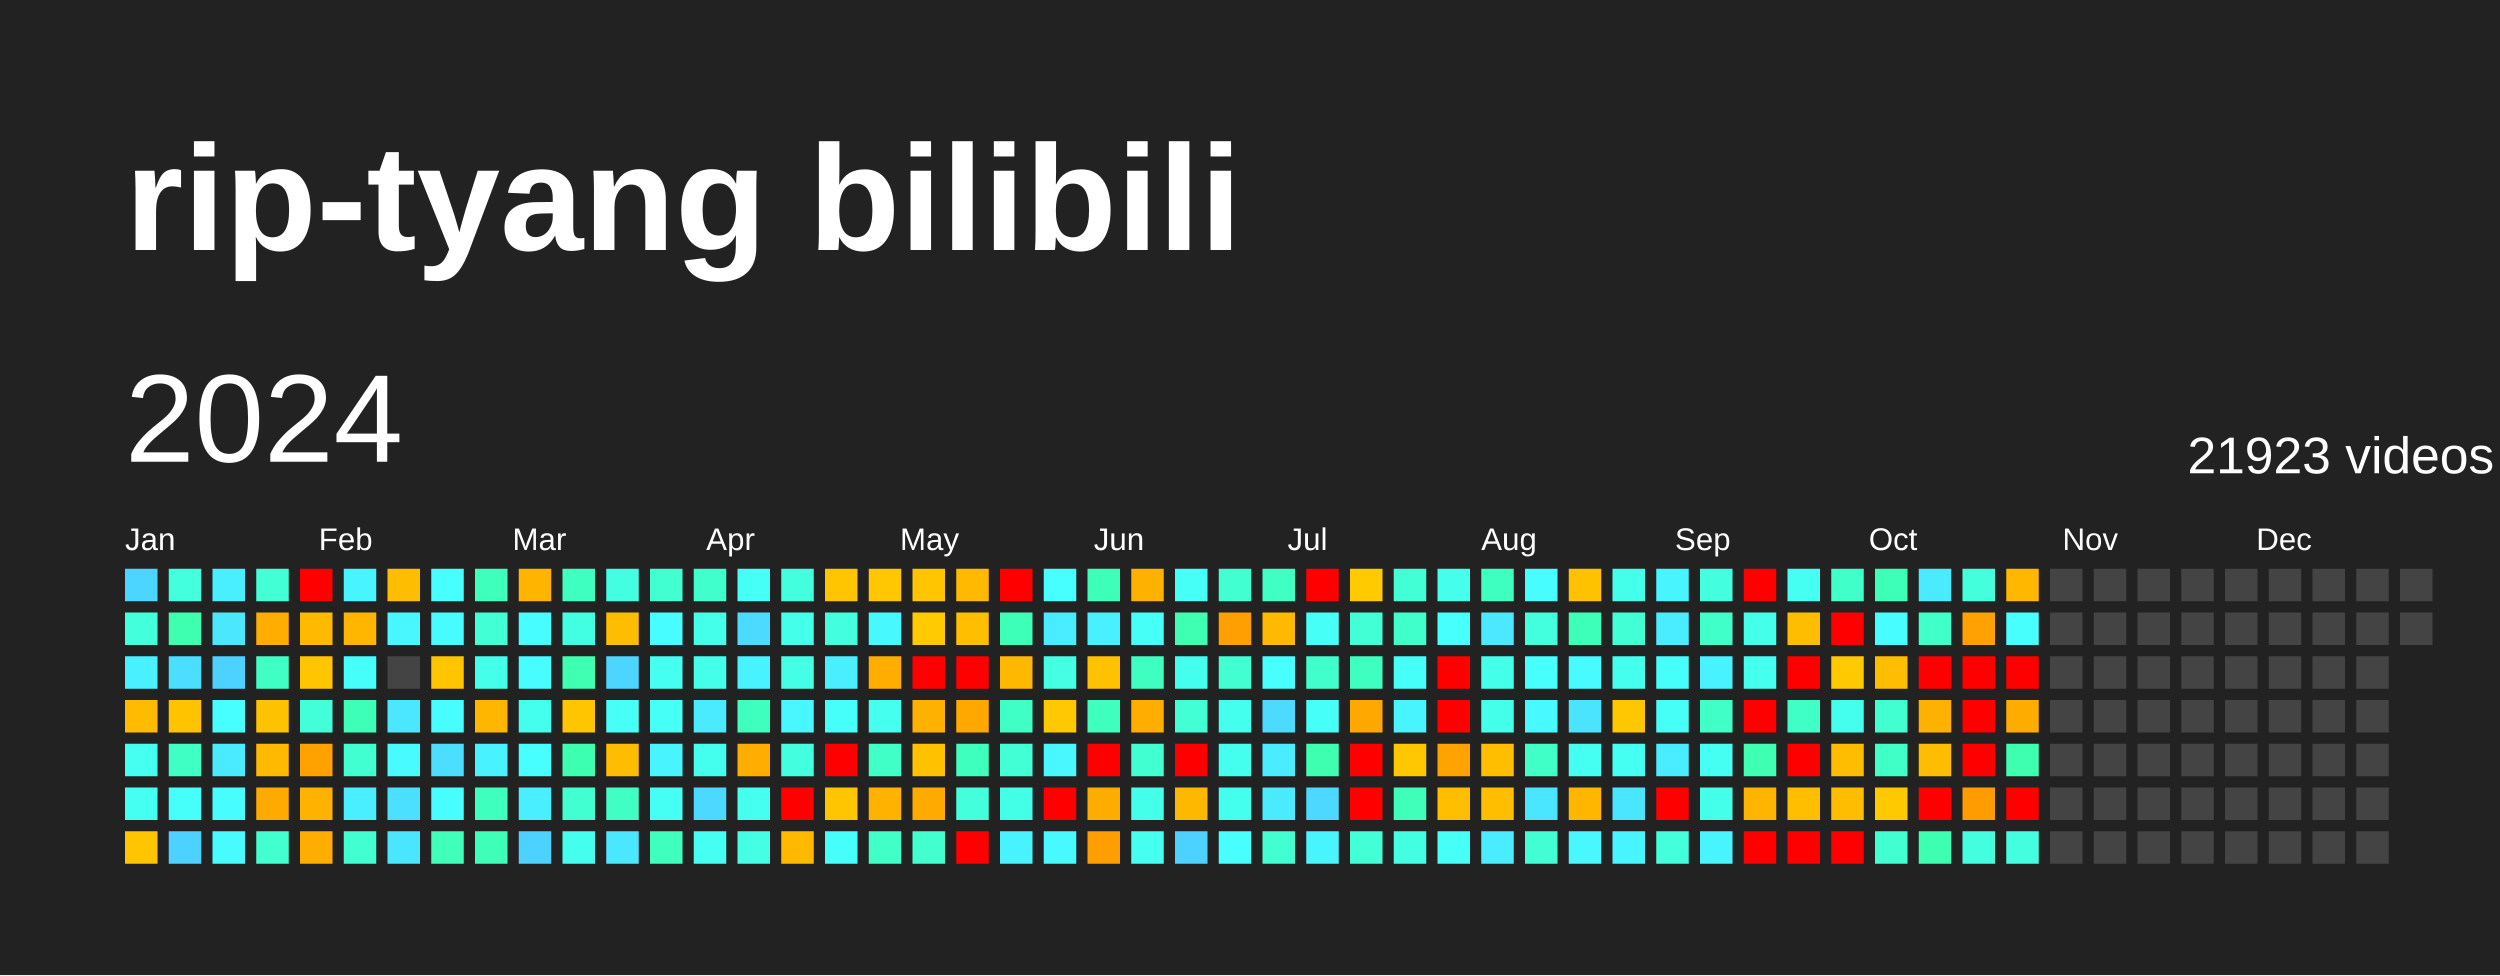
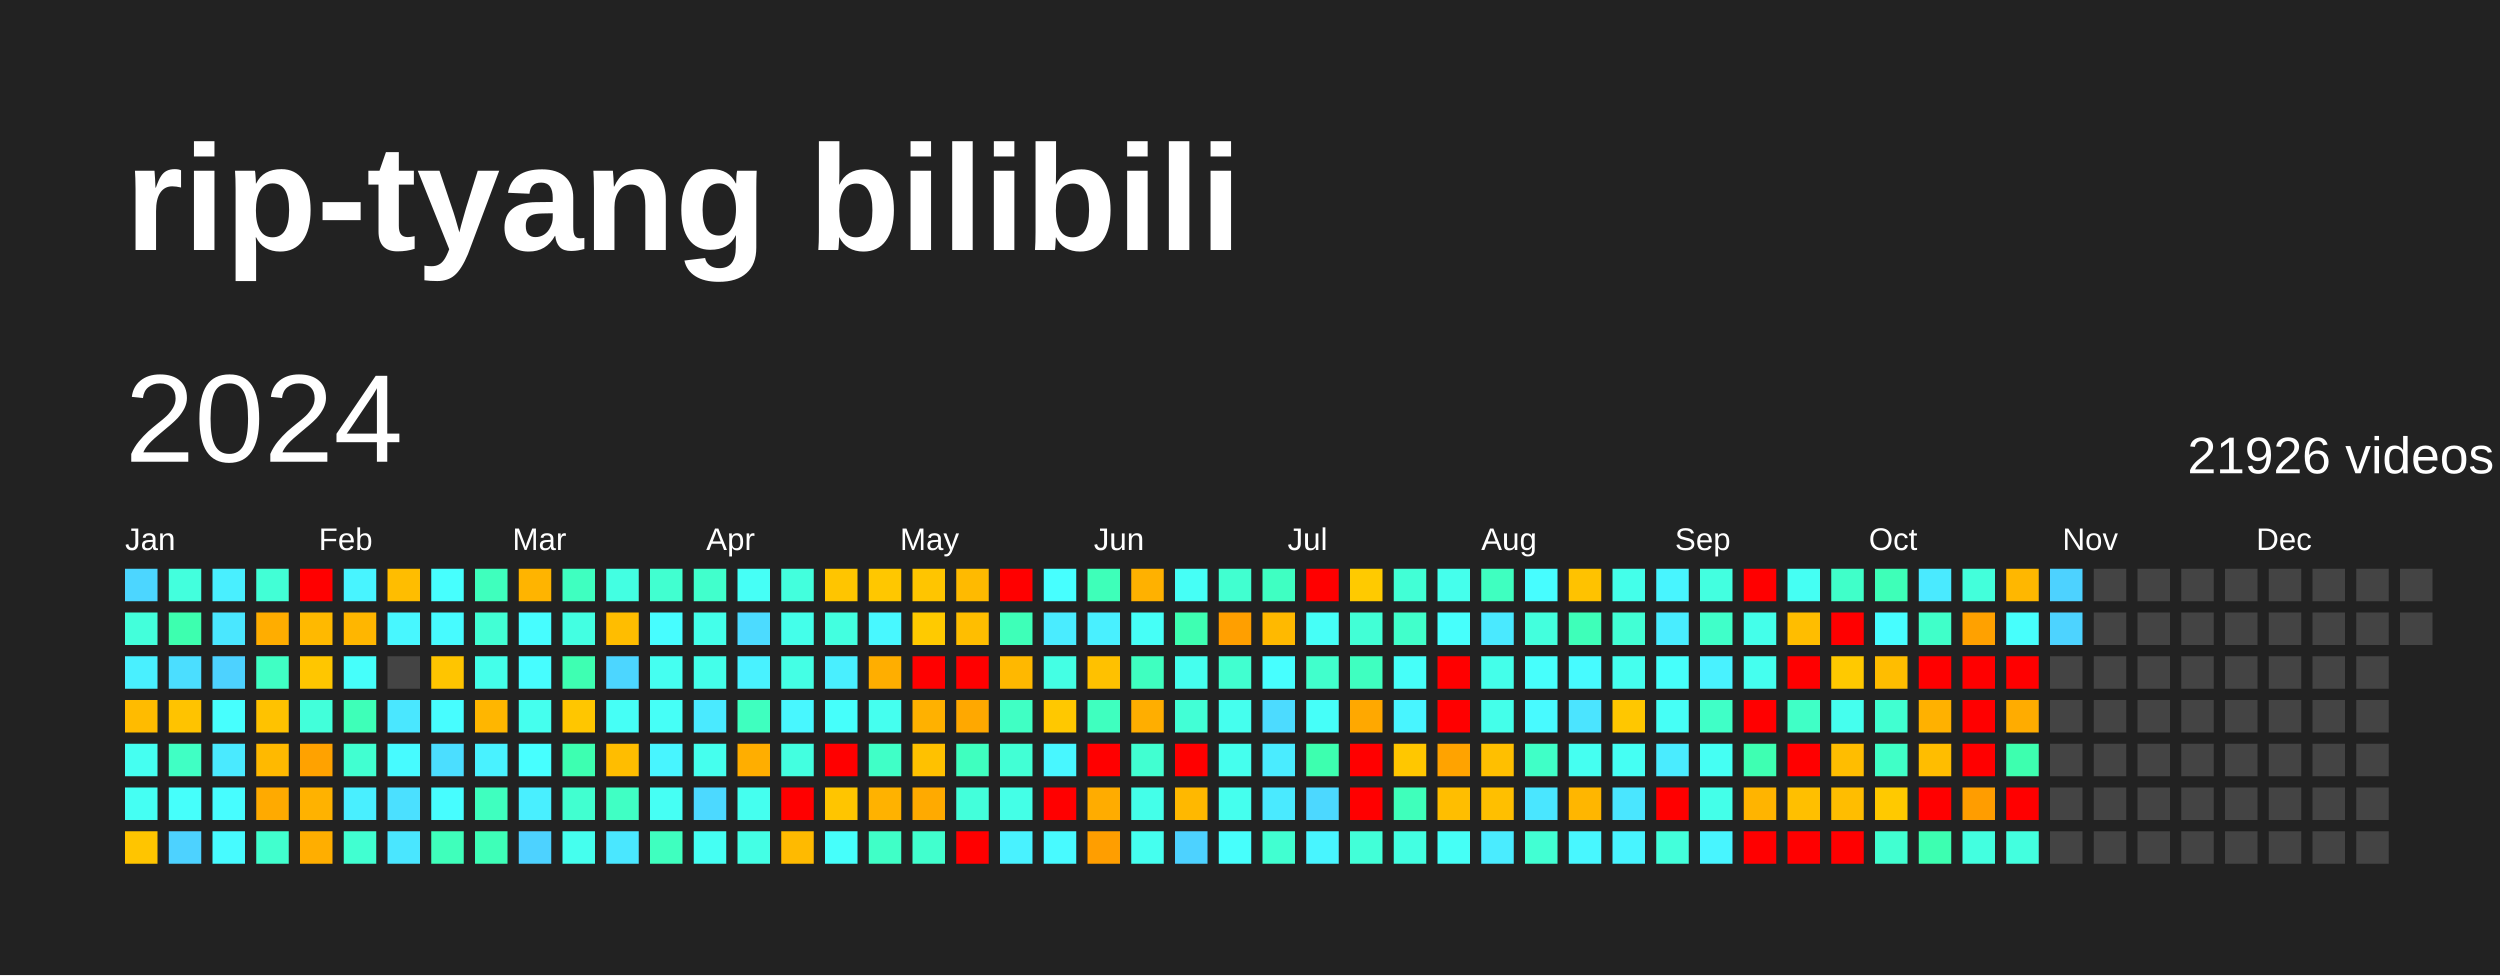
<svg xmlns="http://www.w3.org/2000/svg" baseProfile="full" height="78mm" version="1.1" viewBox="0,0,200,78" width="200mm">
  <defs />
  <rect fill="#222222" height="78" width="200" x="0" y="0" />
  <text fill="#FFFFFF" style="font-size:12px; font-family:Arial; font-weight:bold;" x="10" y="20">rip-tyang bilibili</text>
  <text dominant-baseline="hanging" fill="#FFFFFF" style="font-size:10.0px; font-family:Arial;" x="10" y="30">2024</text>
-   <text dominant-baseline="hanging" fill="#FFFFFF" style="font-size:4.125px; font-family:Arial;" x="175" y="35">21923 videos</text>
+   <text dominant-baseline="hanging" fill="#FFFFFF" style="font-size:4.125px; font-family:Arial;" x="175" y="35">21926 videos</text>
  <text fill="#FFFFFF" style="font-size:2.5px; font-family:Arial" x="10.0" y="44">Jan</text>
  <text fill="#FFFFFF" style="font-size:2.5px; font-family:Arial" x="25.5" y="44">Feb</text>
  <text fill="#FFFFFF" style="font-size:2.5px; font-family:Arial" x="41.0" y="44">Mar</text>
  <text fill="#FFFFFF" style="font-size:2.5px; font-family:Arial" x="56.5" y="44">Apr</text>
  <text fill="#FFFFFF" style="font-size:2.5px; font-family:Arial" x="72.0" y="44">May</text>
  <text fill="#FFFFFF" style="font-size:2.5px; font-family:Arial" x="87.5" y="44">Jun</text>
  <text fill="#FFFFFF" style="font-size:2.5px; font-family:Arial" x="103.0" y="44">Jul</text>
  <text fill="#FFFFFF" style="font-size:2.5px; font-family:Arial" x="118.5" y="44">Aug</text>
  <text fill="#FFFFFF" style="font-size:2.5px; font-family:Arial" x="134.0" y="44">Sep</text>
  <text fill="#FFFFFF" style="font-size:2.5px; font-family:Arial" x="149.5" y="44">Oct</text>
  <text fill="#FFFFFF" style="font-size:2.5px; font-family:Arial" x="165.0" y="44">Nov</text>
  <text fill="#FFFFFF" style="font-size:2.5px; font-family:Arial" x="180.5" y="44">Dec</text>
  <rect fill="#4cd6ff" height="2.6" width="2.6" x="10.0" y="45.5" />
  <rect fill="#43ffdb" height="2.6" width="2.6" x="10.0" y="49.0" />
  <rect fill="#49f0ff" height="2.6" width="2.6" x="10.0" y="52.5" />
  <rect fill="#ffbb00" height="2.6" width="2.6" x="10.0" y="56.0" />
  <rect fill="#45fff1" height="2.6" width="2.6" x="10.0" y="59.5" />
  <rect fill="#45fff3" height="2.6" width="2.6" x="10.0" y="63.0" />
  <rect fill="#ffc500" height="2.6" width="2.6" x="10.0" y="66.5" />
  <rect fill="#43ffdd" height="2.6" width="2.6" x="13.5" y="45.5" />
  <rect fill="#3dffaf" height="2.6" width="2.6" x="13.5" y="49.0" />
  <rect fill="#4bdeff" height="2.6" width="2.6" x="13.5" y="52.5" />
  <rect fill="#ffc300" height="2.6" width="2.6" x="13.5" y="56.0" />
  <rect fill="#40ffc4" height="2.6" width="2.6" x="13.5" y="59.5" />
  <rect fill="#46fffb" height="2.6" width="2.6" x="13.5" y="63.0" />
  <rect fill="#4dd2ff" height="2.6" width="2.6" x="13.5" y="66.5" />
  <rect fill="#49efff" height="2.6" width="2.6" x="17.0" y="45.5" />
  <rect fill="#4ae7ff" height="2.6" width="2.6" x="17.0" y="49.0" />
  <rect fill="#4dd2ff" height="2.6" width="2.6" x="17.0" y="52.5" />
  <rect fill="#47fffe" height="2.6" width="2.6" x="17.0" y="56.0" />
  <rect fill="#4aeaff" height="2.6" width="2.6" x="17.0" y="59.5" />
  <rect fill="#47fdff" height="2.6" width="2.6" x="17.0" y="63.0" />
  <rect fill="#47fbff" height="2.6" width="2.6" x="17.0" y="66.5" />
  <rect fill="#42ffd6" height="2.6" width="2.6" x="20.5" y="45.5" />
  <rect fill="#ffad00" height="2.6" width="2.6" x="20.5" y="49.0" />
  <rect fill="#40ffc4" height="2.6" width="2.6" x="20.5" y="52.5" />
  <rect fill="#ffc200" height="2.6" width="2.6" x="20.5" y="56.0" />
  <rect fill="#ffb900" height="2.6" width="2.6" x="20.5" y="59.5" />
  <rect fill="#ffaa00" height="2.6" width="2.6" x="20.5" y="63.0" />
  <rect fill="#41ffce" height="2.6" width="2.6" x="20.5" y="66.5" />
  <rect fill="red" height="2.6" width="2.6" x="24.0" y="45.5" />
  <rect fill="#ffb900" height="2.6" width="2.6" x="24.0" y="49.0" />
  <rect fill="#ffc600" height="2.6" width="2.6" x="24.0" y="52.5" />
  <rect fill="#42ffda" height="2.6" width="2.6" x="24.0" y="56.0" />
  <rect fill="#ffa200" height="2.6" width="2.6" x="24.0" y="59.5" />
  <rect fill="#ffb200" height="2.6" width="2.6" x="24.0" y="63.0" />
  <rect fill="#ffae00" height="2.6" width="2.6" x="24.0" y="66.5" />
  <rect fill="#48f4ff" height="2.6" width="2.6" x="27.5" y="45.5" />
  <rect fill="#ffb600" height="2.6" width="2.6" x="27.5" y="49.0" />
  <rect fill="#46fffb" height="2.6" width="2.6" x="27.5" y="52.5" />
  <rect fill="#3effb8" height="2.6" width="2.6" x="27.5" y="56.0" />
  <rect fill="#41ffd1" height="2.6" width="2.6" x="27.5" y="59.5" />
  <rect fill="#49efff" height="2.6" width="2.6" x="27.5" y="63.0" />
  <rect fill="#41ffd1" height="2.6" width="2.6" x="27.5" y="66.5" />
  <rect fill="#ffbd00" height="2.6" width="2.6" x="31.0" y="45.5" />
  <rect fill="#48f7ff" height="2.6" width="2.6" x="31.0" y="49.0" />
  <rect fill="#444444" height="2.6" width="2.6" x="31.0" y="52.5" />
  <rect fill="#4ae7ff" height="2.6" width="2.6" x="31.0" y="56.0" />
  <rect fill="#47fbff" height="2.6" width="2.6" x="31.0" y="59.5" />
  <rect fill="#4be0ff" height="2.6" width="2.6" x="31.0" y="63.0" />
  <rect fill="#4ae6ff" height="2.6" width="2.6" x="31.0" y="66.5" />
  <rect fill="#47fffe" height="2.6" width="2.6" x="34.5" y="45.5" />
  <rect fill="#47fbff" height="2.6" width="2.6" x="34.5" y="49.0" />
  <rect fill="#ffc500" height="2.6" width="2.6" x="34.5" y="52.5" />
  <rect fill="#47fdff" height="2.6" width="2.6" x="34.5" y="56.0" />
  <rect fill="#4bdeff" height="2.6" width="2.6" x="34.5" y="59.5" />
  <rect fill="#47fdff" height="2.6" width="2.6" x="34.5" y="63.0" />
  <rect fill="#3fffbb" height="2.6" width="2.6" x="34.5" y="66.5" />
  <rect fill="#3fffbd" height="2.6" width="2.6" x="38.0" y="45.5" />
  <rect fill="#42ffd5" height="2.6" width="2.6" x="38.0" y="49.0" />
  <rect fill="#44ffea" height="2.6" width="2.6" x="38.0" y="52.5" />
  <rect fill="#ffb600" height="2.6" width="2.6" x="38.0" y="56.0" />
  <rect fill="#49f2ff" height="2.6" width="2.6" x="38.0" y="59.5" />
  <rect fill="#3fffbf" height="2.6" width="2.6" x="38.0" y="63.0" />
  <rect fill="#3effb8" height="2.6" width="2.6" x="38.0" y="66.5" />
  <rect fill="#ffb400" height="2.6" width="2.6" x="41.5" y="45.5" />
  <rect fill="#47fdff" height="2.6" width="2.6" x="41.5" y="49.0" />
  <rect fill="#47fdff" height="2.6" width="2.6" x="41.5" y="52.5" />
  <rect fill="#45ffee" height="2.6" width="2.6" x="41.5" y="56.0" />
  <rect fill="#47ffff" height="2.6" width="2.6" x="41.5" y="59.5" />
  <rect fill="#49efff" height="2.6" width="2.6" x="41.5" y="63.0" />
  <rect fill="#4dd2ff" height="2.6" width="2.6" x="41.5" y="66.5" />
  <rect fill="#3fffc0" height="2.6" width="2.6" x="45.0" y="45.5" />
  <rect fill="#43ffe2" height="2.6" width="2.6" x="45.0" y="49.0" />
  <rect fill="#3effb2" height="2.6" width="2.6" x="45.0" y="52.5" />
  <rect fill="#ffc600" height="2.6" width="2.6" x="45.0" y="56.0" />
  <rect fill="#3dffb1" height="2.6" width="2.6" x="45.0" y="59.5" />
  <rect fill="#41ffd0" height="2.6" width="2.6" x="45.0" y="63.0" />
  <rect fill="#45ffee" height="2.6" width="2.6" x="45.0" y="66.5" />
  <rect fill="#43ffe2" height="2.6" width="2.6" x="48.5" y="45.5" />
  <rect fill="#ffbd00" height="2.6" width="2.6" x="48.5" y="49.0" />
  <rect fill="#4cd6ff" height="2.6" width="2.6" x="48.5" y="52.5" />
  <rect fill="#46fff6" height="2.6" width="2.6" x="48.5" y="56.0" />
  <rect fill="#ffbd00" height="2.6" width="2.6" x="48.5" y="59.5" />
  <rect fill="#40ffc4" height="2.6" width="2.6" x="48.5" y="63.0" />
  <rect fill="#4ae7ff" height="2.6" width="2.6" x="48.5" y="66.5" />
  <rect fill="#41ffd0" height="2.6" width="2.6" x="52.0" y="45.5" />
  <rect fill="#47fdff" height="2.6" width="2.6" x="52.0" y="49.0" />
  <rect fill="#45fff1" height="2.6" width="2.6" x="52.0" y="52.5" />
  <rect fill="#46fff7" height="2.6" width="2.6" x="52.0" y="56.0" />
  <rect fill="#48f5ff" height="2.6" width="2.6" x="52.0" y="59.5" />
  <rect fill="#46fff4" height="2.6" width="2.6" x="52.0" y="63.0" />
  <rect fill="#3fffbf" height="2.6" width="2.6" x="52.0" y="66.5" />
  <rect fill="#41ffcc" height="2.6" width="2.6" x="55.5" y="45.5" />
  <rect fill="#44ffea" height="2.6" width="2.6" x="55.5" y="49.0" />
  <rect fill="#44ffea" height="2.6" width="2.6" x="55.5" y="52.5" />
  <rect fill="#4aeaff" height="2.6" width="2.6" x="55.5" y="56.0" />
  <rect fill="#45ffee" height="2.6" width="2.6" x="55.5" y="59.5" />
  <rect fill="#4cd9ff" height="2.6" width="2.6" x="55.5" y="63.0" />
  <rect fill="#45fff3" height="2.6" width="2.6" x="55.5" y="66.5" />
  <rect fill="#46fff6" height="2.6" width="2.6" x="59.0" y="45.5" />
  <rect fill="#4cdbff" height="2.6" width="2.6" x="59.0" y="49.0" />
  <rect fill="#49f2ff" height="2.6" width="2.6" x="59.0" y="52.5" />
  <rect fill="#3fffbf" height="2.6" width="2.6" x="59.0" y="56.0" />
  <rect fill="#ffae00" height="2.6" width="2.6" x="59.0" y="59.5" />
  <rect fill="#45ffef" height="2.6" width="2.6" x="59.0" y="63.0" />
  <rect fill="#44ffe5" height="2.6" width="2.6" x="59.0" y="66.5" />
  <rect fill="#43ffdd" height="2.6" width="2.6" x="62.5" y="45.5" />
  <rect fill="#44ffea" height="2.6" width="2.6" x="62.5" y="49.0" />
  <rect fill="#44ffe5" height="2.6" width="2.6" x="62.5" y="52.5" />
  <rect fill="#48f7ff" height="2.6" width="2.6" x="62.5" y="56.0" />
  <rect fill="#43ffe0" height="2.6" width="2.6" x="62.5" y="59.5" />
  <rect fill="red" height="2.6" width="2.6" x="62.5" y="63.0" />
  <rect fill="#ffba00" height="2.6" width="2.6" x="62.5" y="66.5" />
  <rect fill="#ffc500" height="2.6" width="2.6" x="66.0" y="45.5" />
  <rect fill="#43ffe0" height="2.6" width="2.6" x="66.0" y="49.0" />
  <rect fill="#49efff" height="2.6" width="2.6" x="66.0" y="52.5" />
  <rect fill="#46fffb" height="2.6" width="2.6" x="66.0" y="56.0" />
  <rect fill="red" height="2.6" width="2.6" x="66.0" y="59.5" />
  <rect fill="#ffc500" height="2.6" width="2.6" x="66.0" y="63.0" />
  <rect fill="#46fffb" height="2.6" width="2.6" x="66.0" y="66.5" />
  <rect fill="#ffc700" height="2.6" width="2.6" x="69.5" y="45.5" />
  <rect fill="#48f8ff" height="2.6" width="2.6" x="69.5" y="49.0" />
  <rect fill="#ffae00" height="2.6" width="2.6" x="69.5" y="52.5" />
  <rect fill="#45ffef" height="2.6" width="2.6" x="69.5" y="56.0" />
  <rect fill="#40ffc7" height="2.6" width="2.6" x="69.5" y="59.5" />
  <rect fill="#ffb200" height="2.6" width="2.6" x="69.5" y="63.0" />
  <rect fill="#40ffc7" height="2.6" width="2.6" x="69.5" y="66.5" />
  <rect fill="#ffc500" height="2.6" width="2.6" x="73.0" y="45.5" />
  <rect fill="#ffca00" height="2.6" width="2.6" x="73.0" y="49.0" />
  <rect fill="red" height="2.6" width="2.6" x="73.0" y="52.5" />
  <rect fill="#ffb100" height="2.6" width="2.6" x="73.0" y="56.0" />
  <rect fill="#ffc100" height="2.6" width="2.6" x="73.0" y="59.5" />
  <rect fill="#ffaa00" height="2.6" width="2.6" x="73.0" y="63.0" />
  <rect fill="#41ffce" height="2.6" width="2.6" x="73.0" y="66.5" />
  <rect fill="#ffba00" height="2.6" width="2.6" x="76.5" y="45.5" />
  <rect fill="#ffbe00" height="2.6" width="2.6" x="76.5" y="49.0" />
  <rect fill="red" height="2.6" width="2.6" x="76.5" y="52.5" />
  <rect fill="#ffa800" height="2.6" width="2.6" x="76.5" y="56.0" />
  <rect fill="#3fffbf" height="2.6" width="2.6" x="76.5" y="59.5" />
  <rect fill="#43ffdb" height="2.6" width="2.6" x="76.5" y="63.0" />
  <rect fill="red" height="2.6" width="2.6" x="76.5" y="66.5" />
  <rect fill="red" height="2.6" width="2.6" x="80.0" y="45.5" />
  <rect fill="#3effb8" height="2.6" width="2.6" x="80.0" y="49.0" />
  <rect fill="#ffb800" height="2.6" width="2.6" x="80.0" y="52.5" />
  <rect fill="#40ffc4" height="2.6" width="2.6" x="80.0" y="56.0" />
  <rect fill="#42ffd5" height="2.6" width="2.6" x="80.0" y="59.5" />
  <rect fill="#44ffe7" height="2.6" width="2.6" x="80.0" y="63.0" />
  <rect fill="#49f2ff" height="2.6" width="2.6" x="80.0" y="66.5" />
  <rect fill="#47ffff" height="2.6" width="2.6" x="83.5" y="45.5" />
  <rect fill="#4aecff" height="2.6" width="2.6" x="83.5" y="49.0" />
  <rect fill="#44ffe4" height="2.6" width="2.6" x="83.5" y="52.5" />
  <rect fill="#ffc800" height="2.6" width="2.6" x="83.5" y="56.0" />
  <rect fill="#48f7ff" height="2.6" width="2.6" x="83.5" y="59.5" />
  <rect fill="red" height="2.6" width="2.6" x="83.5" y="63.0" />
  <rect fill="#48faff" height="2.6" width="2.6" x="83.5" y="66.5" />
  <rect fill="#3effb9" height="2.6" width="2.6" x="87.0" y="45.5" />
  <rect fill="#49f0ff" height="2.6" width="2.6" x="87.0" y="49.0" />
  <rect fill="#ffc100" height="2.6" width="2.6" x="87.0" y="52.5" />
  <rect fill="#3fffbf" height="2.6" width="2.6" x="87.0" y="56.0" />
  <rect fill="red" height="2.6" width="2.6" x="87.0" y="59.5" />
  <rect fill="#ffac00" height="2.6" width="2.6" x="87.0" y="63.0" />
  <rect fill="#ff9e00" height="2.6" width="2.6" x="87.0" y="66.5" />
  <rect fill="#ffb100" height="2.6" width="2.6" x="90.5" y="45.5" />
  <rect fill="#46fff7" height="2.6" width="2.6" x="90.5" y="49.0" />
  <rect fill="#3fffc0" height="2.6" width="2.6" x="90.5" y="52.5" />
  <rect fill="#ffae00" height="2.6" width="2.6" x="90.5" y="56.0" />
  <rect fill="#41ffd1" height="2.6" width="2.6" x="90.5" y="59.5" />
  <rect fill="#44ffe9" height="2.6" width="2.6" x="90.5" y="63.0" />
  <rect fill="#45ffef" height="2.6" width="2.6" x="90.5" y="66.5" />
  <rect fill="#46fff6" height="2.6" width="2.6" x="94.0" y="45.5" />
  <rect fill="#3effb2" height="2.6" width="2.6" x="94.0" y="49.0" />
  <rect fill="#45ffee" height="2.6" width="2.6" x="94.0" y="52.5" />
  <rect fill="#42ffd6" height="2.6" width="2.6" x="94.0" y="56.0" />
  <rect fill="red" height="2.6" width="2.6" x="94.0" y="59.5" />
  <rect fill="#ffb800" height="2.6" width="2.6" x="94.0" y="63.0" />
  <rect fill="#4dd2ff" height="2.6" width="2.6" x="94.0" y="66.5" />
  <rect fill="#41ffd0" height="2.6" width="2.6" x="97.5" y="45.5" />
  <rect fill="#ff9f00" height="2.6" width="2.6" x="97.5" y="49.0" />
  <rect fill="#41ffd0" height="2.6" width="2.6" x="97.5" y="52.5" />
  <rect fill="#45ffee" height="2.6" width="2.6" x="97.5" y="56.0" />
  <rect fill="#45ffee" height="2.6" width="2.6" x="97.5" y="59.5" />
  <rect fill="#45ffee" height="2.6" width="2.6" x="97.5" y="63.0" />
  <rect fill="#47fffc" height="2.6" width="2.6" x="97.5" y="66.5" />
  <rect fill="#3fffc2" height="2.6" width="2.6" x="101.0" y="45.5" />
  <rect fill="#ffb900" height="2.6" width="2.6" x="101.0" y="49.0" />
  <rect fill="#47ffff" height="2.6" width="2.6" x="101.0" y="52.5" />
  <rect fill="#4cdbff" height="2.6" width="2.6" x="101.0" y="56.0" />
  <rect fill="#4aecff" height="2.6" width="2.6" x="101.0" y="59.5" />
  <rect fill="#4aeaff" height="2.6" width="2.6" x="101.0" y="63.0" />
  <rect fill="#41ffd1" height="2.6" width="2.6" x="101.0" y="66.5" />
  <rect fill="red" height="2.6" width="2.6" x="104.5" y="45.5" />
  <rect fill="#46fff7" height="2.6" width="2.6" x="104.5" y="49.0" />
  <rect fill="#41ffcc" height="2.6" width="2.6" x="104.5" y="52.5" />
  <rect fill="#46fff9" height="2.6" width="2.6" x="104.5" y="56.0" />
  <rect fill="#3dffaf" height="2.6" width="2.6" x="104.5" y="59.5" />
  <rect fill="#4cd8ff" height="2.6" width="2.6" x="104.5" y="63.0" />
  <rect fill="#48f5ff" height="2.6" width="2.6" x="104.5" y="66.5" />
  <rect fill="#ffca00" height="2.6" width="2.6" x="108.0" y="45.5" />
  <rect fill="#42ffd6" height="2.6" width="2.6" x="108.0" y="49.0" />
  <rect fill="#3fffc0" height="2.6" width="2.6" x="108.0" y="52.5" />
  <rect fill="#ffa800" height="2.6" width="2.6" x="108.0" y="56.0" />
  <rect fill="red" height="2.6" width="2.6" x="108.0" y="59.5" />
  <rect fill="red" height="2.6" width="2.6" x="108.0" y="63.0" />
  <rect fill="#42ffd8" height="2.6" width="2.6" x="108.0" y="66.5" />
  <rect fill="#42ffd6" height="2.6" width="2.6" x="111.5" y="45.5" />
  <rect fill="#41ffcb" height="2.6" width="2.6" x="111.5" y="49.0" />
  <rect fill="#46fff9" height="2.6" width="2.6" x="111.5" y="52.5" />
  <rect fill="#48f5ff" height="2.6" width="2.6" x="111.5" y="56.0" />
  <rect fill="#ffc700" height="2.6" width="2.6" x="111.5" y="59.5" />
  <rect fill="#3fffbb" height="2.6" width="2.6" x="111.5" y="63.0" />
  <rect fill="#43ffe2" height="2.6" width="2.6" x="111.5" y="66.5" />
  <rect fill="#45ffec" height="2.6" width="2.6" x="115.0" y="45.5" />
  <rect fill="#47fffc" height="2.6" width="2.6" x="115.0" y="49.0" />
  <rect fill="red" height="2.6" width="2.6" x="115.0" y="52.5" />
  <rect fill="red" height="2.6" width="2.6" x="115.0" y="56.0" />
  <rect fill="#ffa300" height="2.6" width="2.6" x="115.0" y="59.5" />
  <rect fill="#ffbe00" height="2.6" width="2.6" x="115.0" y="63.0" />
  <rect fill="#46fff6" height="2.6" width="2.6" x="115.0" y="66.5" />
  <rect fill="#3fffc0" height="2.6" width="2.6" x="118.5" y="45.5" />
  <rect fill="#4ae9ff" height="2.6" width="2.6" x="118.5" y="49.0" />
  <rect fill="#44ffea" height="2.6" width="2.6" x="118.5" y="52.5" />
  <rect fill="#44ffea" height="2.6" width="2.6" x="118.5" y="56.0" />
  <rect fill="#ffbf00" height="2.6" width="2.6" x="118.5" y="59.5" />
  <rect fill="#ffbf00" height="2.6" width="2.6" x="118.5" y="63.0" />
  <rect fill="#4aecff" height="2.6" width="2.6" x="118.5" y="66.5" />
  <rect fill="#47fdff" height="2.6" width="2.6" x="122.0" y="45.5" />
  <rect fill="#43ffdd" height="2.6" width="2.6" x="122.0" y="49.0" />
  <rect fill="#47fffc" height="2.6" width="2.6" x="122.0" y="52.5" />
  <rect fill="#48faff" height="2.6" width="2.6" x="122.0" y="56.0" />
  <rect fill="#40ffc7" height="2.6" width="2.6" x="122.0" y="59.5" />
  <rect fill="#4ae6ff" height="2.6" width="2.6" x="122.0" y="63.0" />
  <rect fill="#42ffd3" height="2.6" width="2.6" x="122.0" y="66.5" />
  <rect fill="#ffc200" height="2.6" width="2.6" x="125.5" y="45.5" />
  <rect fill="#3effb9" height="2.6" width="2.6" x="125.5" y="49.0" />
  <rect fill="#47fbff" height="2.6" width="2.6" x="125.5" y="52.5" />
  <rect fill="#4be4ff" height="2.6" width="2.6" x="125.5" y="56.0" />
  <rect fill="#45fff1" height="2.6" width="2.6" x="125.5" y="59.5" />
  <rect fill="#ffb600" height="2.6" width="2.6" x="125.5" y="63.0" />
  <rect fill="#48f7ff" height="2.6" width="2.6" x="125.5" y="66.5" />
  <rect fill="#44ffea" height="2.6" width="2.6" x="129.0" y="45.5" />
  <rect fill="#42ffd5" height="2.6" width="2.6" x="129.0" y="49.0" />
  <rect fill="#45ffee" height="2.6" width="2.6" x="129.0" y="52.5" />
  <rect fill="#ffc700" height="2.6" width="2.6" x="129.0" y="56.0" />
  <rect fill="#45fff3" height="2.6" width="2.6" x="129.0" y="59.5" />
  <rect fill="#4ae6ff" height="2.6" width="2.6" x="129.0" y="63.0" />
  <rect fill="#48f4ff" height="2.6" width="2.6" x="129.0" y="66.5" />
  <rect fill="#48f5ff" height="2.6" width="2.6" x="132.5" y="45.5" />
  <rect fill="#49edff" height="2.6" width="2.6" x="132.5" y="49.0" />
  <rect fill="#46fffb" height="2.6" width="2.6" x="132.5" y="52.5" />
  <rect fill="#46fff6" height="2.6" width="2.6" x="132.5" y="56.0" />
  <rect fill="#4aecff" height="2.6" width="2.6" x="132.5" y="59.5" />
  <rect fill="red" height="2.6" width="2.6" x="132.5" y="63.0" />
  <rect fill="#43ffdb" height="2.6" width="2.6" x="132.5" y="66.5" />
  <rect fill="#43ffe0" height="2.6" width="2.6" x="136.0" y="45.5" />
  <rect fill="#40ffc9" height="2.6" width="2.6" x="136.0" y="49.0" />
  <rect fill="#49f2ff" height="2.6" width="2.6" x="136.0" y="52.5" />
  <rect fill="#40ffc7" height="2.6" width="2.6" x="136.0" y="56.0" />
  <rect fill="#45fff3" height="2.6" width="2.6" x="136.0" y="59.5" />
  <rect fill="#44ffe9" height="2.6" width="2.6" x="136.0" y="63.0" />
  <rect fill="#48f5ff" height="2.6" width="2.6" x="136.0" y="66.5" />
  <rect fill="red" height="2.6" width="2.6" x="139.5" y="45.5" />
  <rect fill="#44ffea" height="2.6" width="2.6" x="139.5" y="49.0" />
  <rect fill="#45ffef" height="2.6" width="2.6" x="139.5" y="52.5" />
  <rect fill="red" height="2.6" width="2.6" x="139.5" y="56.0" />
  <rect fill="#3effb2" height="2.6" width="2.6" x="139.5" y="59.5" />
  <rect fill="#ffb400" height="2.6" width="2.6" x="139.5" y="63.0" />
  <rect fill="red" height="2.6" width="2.6" x="139.5" y="66.5" />
  <rect fill="#45fff3" height="2.6" width="2.6" x="143.0" y="45.5" />
  <rect fill="#ffbd00" height="2.6" width="2.6" x="143.0" y="49.0" />
  <rect fill="red" height="2.6" width="2.6" x="143.0" y="52.5" />
  <rect fill="#40ffc6" height="2.6" width="2.6" x="143.0" y="56.0" />
  <rect fill="red" height="2.6" width="2.6" x="143.0" y="59.5" />
  <rect fill="#ffbf00" height="2.6" width="2.6" x="143.0" y="63.0" />
  <rect fill="red" height="2.6" width="2.6" x="143.0" y="66.5" />
  <rect fill="#40ffc9" height="2.6" width="2.6" x="146.5" y="45.5" />
  <rect fill="red" height="2.6" width="2.6" x="146.5" y="49.0" />
  <rect fill="#ffc900" height="2.6" width="2.6" x="146.5" y="52.5" />
  <rect fill="#45ffee" height="2.6" width="2.6" x="146.5" y="56.0" />
  <rect fill="#ffbd00" height="2.6" width="2.6" x="146.5" y="59.5" />
  <rect fill="#ffbd00" height="2.6" width="2.6" x="146.5" y="63.0" />
  <rect fill="red" height="2.6" width="2.6" x="146.5" y="66.5" />
  <rect fill="#3effb8" height="2.6" width="2.6" x="150.0" y="45.5" />
  <rect fill="#47fdff" height="2.6" width="2.6" x="150.0" y="49.0" />
  <rect fill="#ffbd00" height="2.6" width="2.6" x="150.0" y="52.5" />
  <rect fill="#41ffd1" height="2.6" width="2.6" x="150.0" y="56.0" />
  <rect fill="#40ffc7" height="2.6" width="2.6" x="150.0" y="59.5" />
  <rect fill="#ffc900" height="2.6" width="2.6" x="150.0" y="63.0" />
  <rect fill="#41ffd1" height="2.6" width="2.6" x="150.0" y="66.5" />
  <rect fill="#4aeaff" height="2.6" width="2.6" x="153.5" y="45.5" />
  <rect fill="#40ffc9" height="2.6" width="2.6" x="153.5" y="49.0" />
  <rect fill="red" height="2.6" width="2.6" x="153.5" y="52.5" />
  <rect fill="#ffb100" height="2.6" width="2.6" x="153.5" y="56.0" />
  <rect fill="#ffbd00" height="2.6" width="2.6" x="153.5" y="59.5" />
  <rect fill="red" height="2.6" width="2.6" x="153.5" y="63.0" />
  <rect fill="#3dffb1" height="2.6" width="2.6" x="153.5" y="66.5" />
  <rect fill="#43ffdb" height="2.6" width="2.6" x="157.0" y="45.5" />
  <rect fill="#ffa100" height="2.6" width="2.6" x="157.0" y="49.0" />
  <rect fill="red" height="2.6" width="2.6" x="157.0" y="52.5" />
  <rect fill="red" height="2.6" width="2.6" x="157.0" y="56.0" />
  <rect fill="red" height="2.6" width="2.6" x="157.0" y="59.5" />
  <rect fill="#ff9d00" height="2.6" width="2.6" x="157.0" y="63.0" />
  <rect fill="#43ffe0" height="2.6" width="2.6" x="157.0" y="66.5" />
  <rect fill="#ffb700" height="2.6" width="2.6" x="160.5" y="45.5" />
  <rect fill="#47fffc" height="2.6" width="2.6" x="160.5" y="49.0" />
  <rect fill="red" height="2.6" width="2.6" x="160.5" y="52.5" />
  <rect fill="#ffac00" height="2.6" width="2.6" x="160.5" y="56.0" />
  <rect fill="#3dffaf" height="2.6" width="2.6" x="160.5" y="59.5" />
  <rect fill="red" height="2.6" width="2.6" x="160.5" y="63.0" />
  <rect fill="#43ffdf" height="2.6" width="2.6" x="160.5" y="66.5" />
-   <rect fill="#444444" height="2.6" width="2.6" x="164.0" y="45.5" />
-   <rect fill="#444444" height="2.6" width="2.6" x="164.0" y="49.0" />
+   <rect fill="#4dd2ff" height="2.6" width="2.6" x="164.0" y="45.5" />
+   <rect fill="#4dd3ff" height="2.6" width="2.6" x="164.0" y="49.0" />
  <rect fill="#444444" height="2.6" width="2.6" x="164.0" y="52.5" />
  <rect fill="#444444" height="2.6" width="2.6" x="164.0" y="56.0" />
  <rect fill="#444444" height="2.6" width="2.6" x="164.0" y="59.5" />
  <rect fill="#444444" height="2.6" width="2.6" x="164.0" y="63.0" />
  <rect fill="#444444" height="2.6" width="2.6" x="164.0" y="66.5" />
  <rect fill="#444444" height="2.6" width="2.6" x="167.5" y="45.5" />
  <rect fill="#444444" height="2.6" width="2.6" x="167.5" y="49.0" />
  <rect fill="#444444" height="2.6" width="2.6" x="167.5" y="52.5" />
  <rect fill="#444444" height="2.6" width="2.6" x="167.5" y="56.0" />
  <rect fill="#444444" height="2.6" width="2.6" x="167.5" y="59.5" />
  <rect fill="#444444" height="2.6" width="2.6" x="167.5" y="63.0" />
  <rect fill="#444444" height="2.6" width="2.6" x="167.5" y="66.5" />
  <rect fill="#444444" height="2.6" width="2.6" x="171.0" y="45.5" />
  <rect fill="#444444" height="2.6" width="2.6" x="171.0" y="49.0" />
  <rect fill="#444444" height="2.6" width="2.6" x="171.0" y="52.5" />
  <rect fill="#444444" height="2.6" width="2.6" x="171.0" y="56.0" />
  <rect fill="#444444" height="2.6" width="2.6" x="171.0" y="59.5" />
  <rect fill="#444444" height="2.6" width="2.6" x="171.0" y="63.0" />
  <rect fill="#444444" height="2.6" width="2.6" x="171.0" y="66.5" />
  <rect fill="#444444" height="2.6" width="2.6" x="174.5" y="45.5" />
  <rect fill="#444444" height="2.6" width="2.6" x="174.5" y="49.0" />
  <rect fill="#444444" height="2.6" width="2.6" x="174.5" y="52.5" />
  <rect fill="#444444" height="2.6" width="2.6" x="174.5" y="56.0" />
  <rect fill="#444444" height="2.6" width="2.6" x="174.5" y="59.5" />
  <rect fill="#444444" height="2.6" width="2.6" x="174.5" y="63.0" />
  <rect fill="#444444" height="2.6" width="2.6" x="174.5" y="66.5" />
  <rect fill="#444444" height="2.6" width="2.6" x="178.0" y="45.5" />
  <rect fill="#444444" height="2.6" width="2.6" x="178.0" y="49.0" />
  <rect fill="#444444" height="2.6" width="2.6" x="178.0" y="52.5" />
  <rect fill="#444444" height="2.6" width="2.6" x="178.0" y="56.0" />
  <rect fill="#444444" height="2.6" width="2.6" x="178.0" y="59.5" />
  <rect fill="#444444" height="2.6" width="2.6" x="178.0" y="63.0" />
  <rect fill="#444444" height="2.6" width="2.6" x="178.0" y="66.5" />
  <rect fill="#444444" height="2.6" width="2.6" x="181.5" y="45.5" />
  <rect fill="#444444" height="2.6" width="2.6" x="181.5" y="49.0" />
  <rect fill="#444444" height="2.6" width="2.6" x="181.5" y="52.5" />
  <rect fill="#444444" height="2.6" width="2.6" x="181.5" y="56.0" />
  <rect fill="#444444" height="2.6" width="2.6" x="181.5" y="59.5" />
  <rect fill="#444444" height="2.6" width="2.6" x="181.5" y="63.0" />
  <rect fill="#444444" height="2.6" width="2.6" x="181.5" y="66.5" />
  <rect fill="#444444" height="2.6" width="2.6" x="185.0" y="45.5" />
  <rect fill="#444444" height="2.6" width="2.6" x="185.0" y="49.0" />
  <rect fill="#444444" height="2.6" width="2.6" x="185.0" y="52.5" />
  <rect fill="#444444" height="2.6" width="2.6" x="185.0" y="56.0" />
  <rect fill="#444444" height="2.6" width="2.6" x="185.0" y="59.5" />
  <rect fill="#444444" height="2.6" width="2.6" x="185.0" y="63.0" />
  <rect fill="#444444" height="2.6" width="2.6" x="185.0" y="66.5" />
  <rect fill="#444444" height="2.6" width="2.6" x="188.5" y="45.5" />
  <rect fill="#444444" height="2.6" width="2.6" x="188.5" y="49.0" />
  <rect fill="#444444" height="2.6" width="2.6" x="188.5" y="52.5" />
  <rect fill="#444444" height="2.6" width="2.6" x="188.5" y="56.0" />
  <rect fill="#444444" height="2.6" width="2.6" x="188.5" y="59.5" />
  <rect fill="#444444" height="2.6" width="2.6" x="188.5" y="63.0" />
  <rect fill="#444444" height="2.6" width="2.6" x="188.5" y="66.5" />
  <rect fill="#444444" height="2.6" width="2.6" x="192.0" y="45.5" />
  <rect fill="#444444" height="2.6" width="2.6" x="192.0" y="49.0" />
</svg>
